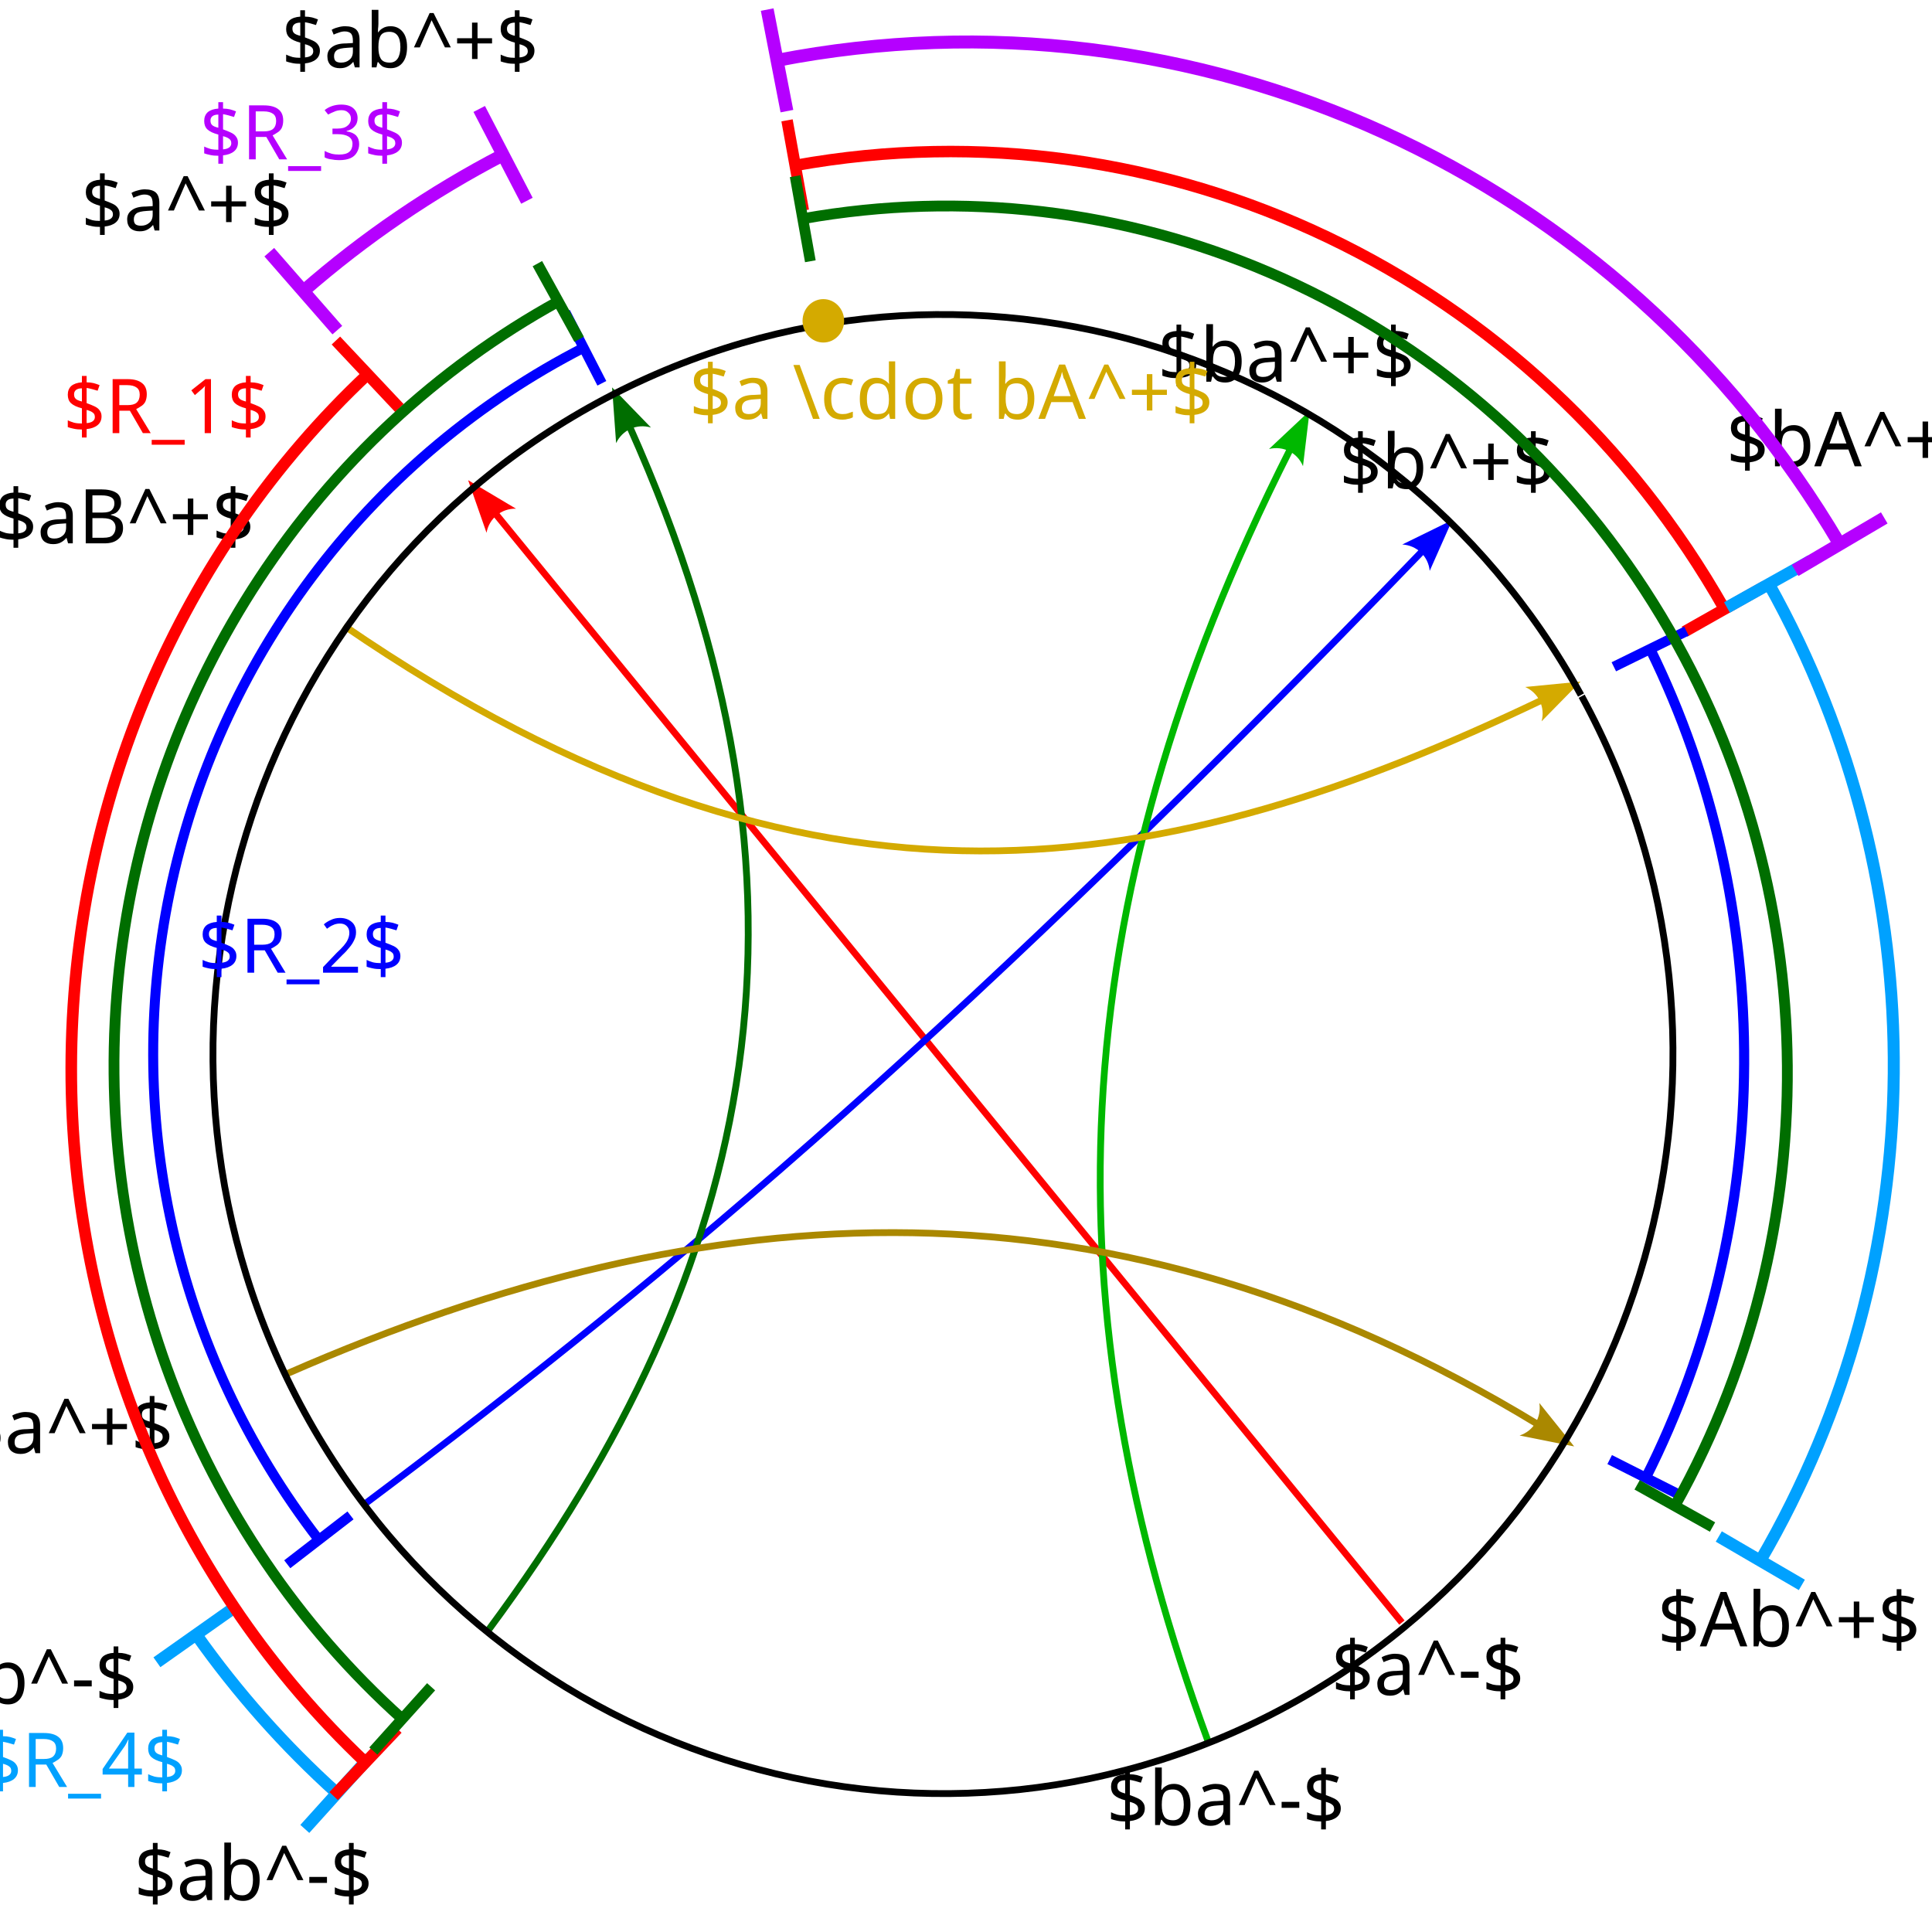
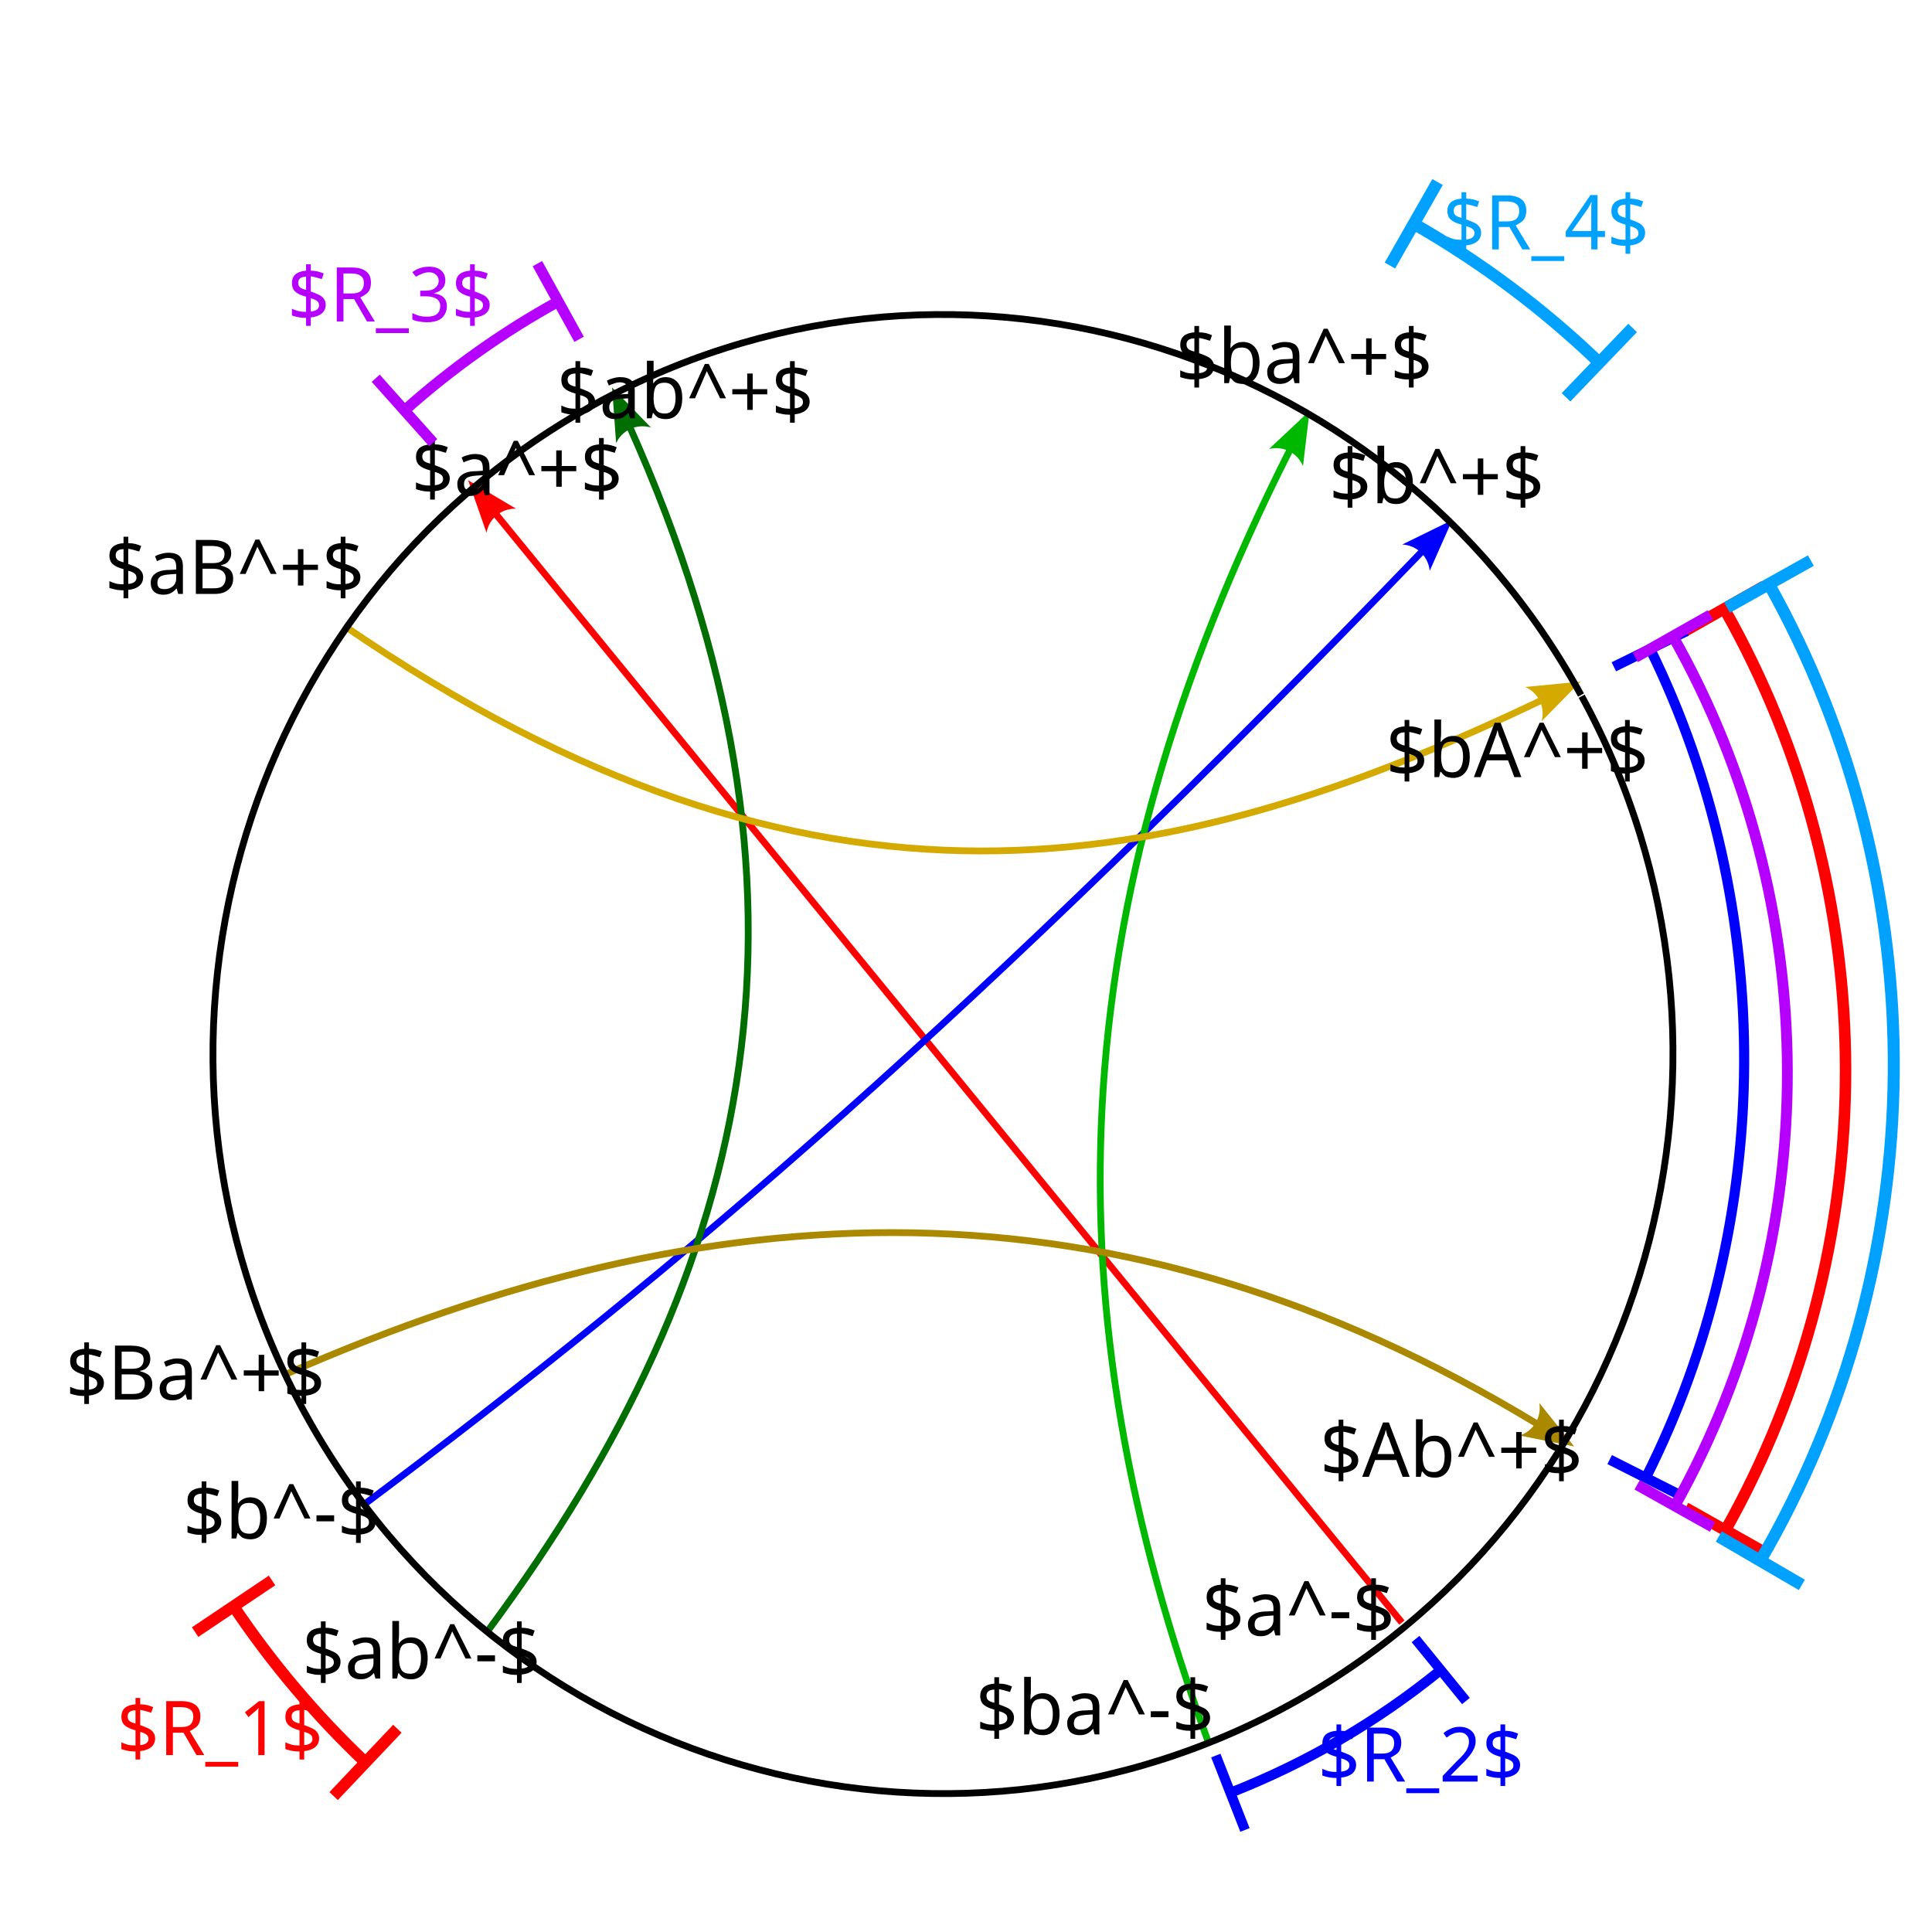
<svg xmlns="http://www.w3.org/2000/svg" width="3in" height="3in" viewBox="0 0 76.2 76.2" version="1.1" id="svg1">
  <defs id="defs1">
    <marker style="overflow:visible" id="marker5" refX="0" refY="0" orient="auto-start-reverse" markerWidth="1" markerHeight="1" viewBox="0 0 1 1" preserveAspectRatio="xMidYMid">
      <path transform="scale(0.7)" d="M -2,-4 9,0 -2,4 c 2,-2.33 2,-5.66 0,-8 z" style="fill:context-stroke;fill-rule:evenodd;stroke:none" id="path5" />
    </marker>
    <marker style="overflow:visible" id="marker4" refX="0" refY="0" orient="auto-start-reverse" markerWidth="1" markerHeight="1" viewBox="0 0 1 1" preserveAspectRatio="xMidYMid">
      <path transform="scale(0.7)" d="M -2,-4 9,0 -2,4 c 2,-2.33 2,-5.66 0,-8 z" style="fill:context-stroke;fill-rule:evenodd;stroke:none" id="path4" />
    </marker>
    <marker style="overflow:visible" id="marker3" refX="0" refY="0" orient="auto-start-reverse" markerWidth="1" markerHeight="1" viewBox="0 0 1 1" preserveAspectRatio="xMidYMid">
      <path transform="scale(0.7)" d="M -2,-4 9,0 -2,4 c 2,-2.33 2,-5.66 0,-8 z" style="fill:context-stroke;fill-rule:evenodd;stroke:none" id="path3" />
    </marker>
    <marker style="overflow:visible" id="marker2" refX="0" refY="0" orient="auto-start-reverse" markerWidth="1" markerHeight="1" viewBox="0 0 1 1" preserveAspectRatio="xMidYMid">
      <path transform="scale(0.7)" d="M -2,-4 9,0 -2,4 c 2,-2.33 2,-5.66 0,-8 z" style="fill:context-stroke;fill-rule:evenodd;stroke:none" id="path2" />
    </marker>
    <marker style="overflow:visible" id="marker1" refX="0" refY="0" orient="auto-start-reverse" markerWidth="1" markerHeight="1" viewBox="0 0 1 1" preserveAspectRatio="xMidYMid">
      <path transform="scale(0.7)" d="M -2,-4 9,0 -2,4 c 2,-2.33 2,-5.66 0,-8 z" style="fill:context-stroke;fill-rule:evenodd;stroke:none" id="path1" />
    </marker>
    <marker style="overflow:visible" id="ConcaveTriangle" refX="0" refY="0" orient="auto-start-reverse" markerWidth="1" markerHeight="1" viewBox="0 0 1 1" preserveAspectRatio="xMidYMid">
      <path transform="scale(0.7)" d="M -2,-4 9,0 -2,4 c 2,-2.33 2,-5.66 0,-8 z" style="fill:context-stroke;fill-rule:evenodd;stroke:none" id="path7" />
    </marker>
    <rect x="644.477" y="100.005" width="63.64" height="68.69" id="rect4" />
    <rect x="644.477" y="100.005" width="63.64" height="68.69" id="rect4-5" />
    <rect x="644.477" y="100.005" width="63.64" height="68.69" id="rect4-5-6" />
    <rect x="644.477" y="100.005" width="63.64" height="68.69" id="rect4-5-6-1" />
    <rect x="644.477" y="100.005" width="63.64" height="68.69" id="rect4-5-6-1-0" />
    <rect x="644.477" y="100.005" width="63.64" height="68.69" id="rect4-9" />
    <rect x="644.477" y="100.005" width="63.64" height="68.69" id="rect4-5-6-9" />
    <rect x="644.477" y="100.005" width="63.64" height="68.69" id="rect4-5-6-1-0-8" />
    <marker style="overflow:visible" id="marker2-0" refX="0" refY="0" orient="auto" markerWidth="1" markerHeight="1" viewBox="0 0 1 1" preserveAspectRatio="xMidYMid">
      <path style="fill:none;stroke:context-stroke;stroke-width:1" d="M 0,4 V -4" id="path2-0" />
    </marker>
    <marker style="overflow:visible" id="marker3-1" refX="0" refY="0" orient="auto" markerWidth="1" markerHeight="1" viewBox="0 0 1 1" preserveAspectRatio="xMidYMid">
      <path style="fill:none;stroke:context-stroke;stroke-width:1" d="M 0,4 V -4" id="path3-64" />
    </marker>
    <marker style="overflow:visible" id="marker11" refX="0" refY="0" orient="auto" markerWidth="1" markerHeight="1" viewBox="0 0 1 1" preserveAspectRatio="xMidYMid">
      <path style="fill:none;stroke:context-stroke;stroke-width:1" d="M 0,4 V -4" id="path11" />
    </marker>
    <marker style="overflow:visible" id="marker10" refX="0" refY="0" orient="auto" markerWidth="1" markerHeight="1" viewBox="0 0 1 1" preserveAspectRatio="xMidYMid">
      <path style="fill:none;stroke:context-stroke;stroke-width:1" d="M 0,4 V -4" id="path10" />
    </marker>
    <marker style="overflow:visible" id="marker9" refX="0" refY="0" orient="auto" markerWidth="1" markerHeight="1" viewBox="0 0 1 1" preserveAspectRatio="xMidYMid">
      <path style="fill:none;stroke:context-stroke;stroke-width:1" d="M 0,4 V -4" id="path9" />
    </marker>
    <marker style="overflow:visible" id="marker7" refX="0" refY="0" orient="auto" markerWidth="1" markerHeight="1" viewBox="0 0 1 1" preserveAspectRatio="xMidYMid">
      <path style="fill:none;stroke:context-stroke;stroke-width:1" d="M 0,4 V -4" id="path7-9" />
    </marker>
    <marker style="overflow:visible" id="marker11-1" refX="0" refY="0" orient="auto" markerWidth="1" markerHeight="1" viewBox="0 0 1 1" preserveAspectRatio="xMidYMid">
      <path style="fill:none;stroke:context-stroke;stroke-width:1" d="M 0,4 V -4" id="path11-1" />
    </marker>
    <marker style="overflow:visible" id="marker10-3" refX="0" refY="0" orient="auto" markerWidth="1" markerHeight="1" viewBox="0 0 1 1" preserveAspectRatio="xMidYMid">
      <path style="fill:none;stroke:context-stroke;stroke-width:1" d="M 0,4 V -4" id="path10-4" />
    </marker>
    <marker style="overflow:visible" id="marker11-1-2" refX="0" refY="0" orient="auto" markerWidth="1" markerHeight="1" viewBox="0 0 1 1" preserveAspectRatio="xMidYMid">
      <path style="fill:none;stroke:context-stroke;stroke-width:1" d="M 0,4 V -4" id="path11-1-3" />
    </marker>
    <marker style="overflow:visible" id="marker10-3-8" refX="0" refY="0" orient="auto" markerWidth="1" markerHeight="1" viewBox="0 0 1 1" preserveAspectRatio="xMidYMid">
      <path style="fill:none;stroke:context-stroke;stroke-width:1" d="M 0,4 V -4" id="path10-4-1" />
    </marker>
    <marker style="overflow:visible" id="Stop" refX="0" refY="0" orient="auto" markerWidth="1" markerHeight="1" viewBox="0 0 1 1" preserveAspectRatio="xMidYMid">
      <path style="fill:none;stroke:context-stroke;stroke-width:1" d="M 0,4 V -4" id="path23" />
    </marker>
    <marker style="overflow:visible" id="marker1-8" refX="0" refY="0" orient="auto" markerWidth="1" markerHeight="1" viewBox="0 0 1 1" preserveAspectRatio="xMidYMid">
      <path style="fill:none;stroke:context-stroke;stroke-width:1" d="M 0,4 V -4" id="path1-1" />
    </marker>
    <marker style="overflow:visible" id="marker11-1-2-9" refX="0" refY="0" orient="auto" markerWidth="1" markerHeight="1" viewBox="0 0 1 1" preserveAspectRatio="xMidYMid">
      <path style="fill:none;stroke:context-stroke;stroke-width:1" d="M 0,4 V -4" id="path11-1-3-1" />
    </marker>
    <marker style="overflow:visible" id="marker10-3-8-6" refX="0" refY="0" orient="auto" markerWidth="1" markerHeight="1" viewBox="0 0 1 1" preserveAspectRatio="xMidYMid">
      <path style="fill:none;stroke:context-stroke;stroke-width:1" d="M 0,4 V -4" id="path10-4-1-0" />
    </marker>
-     <marker style="overflow:visible" id="marker11-1-2-9-1" refX="0" refY="0" orient="auto" markerWidth="1" markerHeight="1" viewBox="0 0 1 1" preserveAspectRatio="xMidYMid">
-       <path style="fill:none;stroke:context-stroke;stroke-width:1" d="M 0,4 V -4" id="path11-1-3-1-2" />
-     </marker>
-     <marker style="overflow:visible" id="marker10-3-8-6-9" refX="0" refY="0" orient="auto" markerWidth="1" markerHeight="1" viewBox="0 0 1 1" preserveAspectRatio="xMidYMid">
-       <path style="fill:none;stroke:context-stroke;stroke-width:1" d="M 0,4 V -4" id="path10-4-1-0-8" />
-     </marker>
-     <marker style="overflow:visible" id="marker11-1-2-9-1-1" refX="0" refY="0" orient="auto" markerWidth="1" markerHeight="1" viewBox="0 0 1 1" preserveAspectRatio="xMidYMid">
-       <path style="fill:none;stroke:context-stroke;stroke-width:1" d="M 0,4 V -4" id="path11-1-3-1-2-8" />
-     </marker>
-     <marker style="overflow:visible" id="marker10-3-8-6-9-1" refX="0" refY="0" orient="auto" markerWidth="1" markerHeight="1" viewBox="0 0 1 1" preserveAspectRatio="xMidYMid">
-       <path style="fill:none;stroke:context-stroke;stroke-width:1" d="M 0,4 V -4" id="path10-4-1-0-8-0" />
-     </marker>
    <marker style="overflow:visible" id="marker11-1-2-9-9" refX="0" refY="0" orient="auto" markerWidth="1" markerHeight="1" viewBox="0 0 1 1" preserveAspectRatio="xMidYMid">
      <path style="fill:none;stroke:context-stroke;stroke-width:1" d="M 0,4 V -4" id="path11-1-3-1-5" />
    </marker>
    <marker style="overflow:visible" id="marker10-3-8-6-6" refX="0" refY="0" orient="auto" markerWidth="1" markerHeight="1" viewBox="0 0 1 1" preserveAspectRatio="xMidYMid">
      <path style="fill:none;stroke:context-stroke;stroke-width:1" d="M 0,4 V -4" id="path10-4-1-0-5" />
    </marker>
  </defs>
  <g id="layer1" transform="translate(-12.10939,6.048508)">
    <path style="fill:#ff0000;stroke:#ff0000;stroke-width:0.268;stroke-dasharray:none;marker-start:url(#marker2)" d="M 31.642,14.199 67.402,57.947" id="path2-7" />
    <path style="fill:none;stroke:#0000ff;stroke-width:0.268;stroke-dasharray:none;stroke-opacity:1;marker-end:url(#marker3)" d="M 26.502,53.266 C 38.953,43.932 50.467,34.118 68.218,15.677" id="path3-6" />
    <path style="fill:none;stroke:#006e00;stroke-width:0.269;stroke-dasharray:none;stroke-opacity:1;marker-start:url(#ConcaveTriangle)" d="m 36.943,10.778 c 8.232,18.385 5.114,33.057 -5.559,47.45" id="path4-0" />
    <path style="fill:none;stroke:#00b800;stroke-width:0.268;stroke-dasharray:none;stroke-opacity:1;marker-start:url(#marker1)" d="M 63,11.664 C 53.773,29.918 53.515,45.623 59.756,62.629" id="path5-7" />
    <path style="fill:none;stroke:#d4aa00;stroke-width:0.268;stroke-dasharray:none;stroke-opacity:1;marker-end:url(#marker4)" d="m 25.673,18.626 c 18.595,12.761 32.552,9.962 47.253,2.936" id="path6-5" />
    <path style="fill:none;stroke:#aa8800;stroke-width:0.268;stroke-dasharray:none;stroke-opacity:1;marker-end:url(#marker5)" d="M 23.462,48.117 C 40.166,40.812 56.049,39.972 72.753,50.123" id="path7-3" />
    <path style="fill:none;stroke:#000000;stroke-width:0.268;stroke-dasharray:none;stroke-opacity:1" id="path15-3" d="M 74.492,21.411 A 28.787,29.163 0 0 1 63.244,61.039 28.787,29.163 0 0 1 24.123,49.663 28.787,29.163 0 0 1 35.334,10.024 28.787,29.163 0 0 1 74.466,21.364" />
-     <text xml:space="preserve" style="font-style:normal;font-weight:normal;font-size:2.953px;line-height:1.25;font-family:sans-serif;text-align:center;text-anchor:middle;fill:#000000;fill-opacity:1;stroke:none;stroke-width:0.093" x="65.332" y="8.925" id="text1461-1" transform="scale(0.9909393,1.009143)">
-       <tspan id="tspan1459-1" x="65.332" y="8.925" style="font-size:2.953px;text-align:center;text-anchor:middle;stroke-width:0.093">$ba^+$</tspan>
+     <text xml:space="preserve" style="font-style:normal;font-weight:normal;font-size:2.953px;line-height:1.25;font-family:sans-serif;text-align:center;text-anchor:middle;fill:#000000;fill-opacity:1;stroke:none;stroke-width:0.093" x="66.042" y="8.983" id="text1461-1" transform="scale(0.9909393,1.009143)">
+       <tspan id="tspan1459-1" x="66.042" y="8.983" style="font-size:2.953px;text-align:center;text-anchor:middle;stroke-width:0.093">$ba^+$</tspan>
    </text>
-     <text xml:space="preserve" style="font-style:normal;font-weight:normal;font-size:2.953px;line-height:1.25;font-family:sans-serif;text-align:center;text-anchor:middle;fill:#000000;fill-opacity:1;stroke:none;stroke-width:0.093" x="62.919" y="65.338" id="text1461-1-9" transform="scale(0.9909393,1.009143)">
-       <tspan id="tspan1459-1-5" x="62.919" y="65.338" style="font-size:2.953px;text-align:center;text-anchor:middle;stroke-width:0.093">$ba^-$</tspan>
+     <text xml:space="preserve" style="font-style:normal;font-weight:normal;font-size:2.953px;line-height:1.25;font-family:sans-serif;text-align:center;text-anchor:middle;fill:#000000;fill-opacity:1;stroke:none;stroke-width:0.093" x="57.711" y="61.792" id="text1461-1-9" transform="scale(0.9909393,1.009143)">
+       <tspan id="tspan1459-1-5" x="57.711" y="61.792" style="font-size:2.953px;text-align:center;text-anchor:middle;stroke-width:0.093">$ba^-$</tspan>
    </text>
-     <text xml:space="preserve" style="font-style:normal;font-weight:normal;font-size:2.953px;line-height:1.25;font-family:sans-serif;text-align:center;text-anchor:middle;fill:#000000;fill-opacity:1;stroke:none;stroke-width:0.093" x="30.458" y="-3.359" id="text1461-1-6" transform="scale(0.9909393,1.009143)">
-       <tspan id="tspan1459-1-8" x="30.458" y="-3.359" style="font-size:2.953px;text-align:center;text-anchor:middle;stroke-width:0.093">$ab^+$</tspan>
+     <text xml:space="preserve" style="font-style:normal;font-weight:normal;font-size:2.953px;line-height:1.25;font-family:sans-serif;text-align:center;text-anchor:middle;fill:#000000;fill-opacity:1;stroke:none;stroke-width:0.093" x="41.408" y="10.357" id="text1461-1-6" transform="scale(0.9909393,1.009143)">
+       <tspan id="tspan1459-1-8" x="41.408" y="10.357" style="font-size:2.953px;text-align:center;text-anchor:middle;stroke-width:0.093">$ab^+$</tspan>
    </text>
-     <text xml:space="preserve" style="font-style:normal;font-weight:normal;font-size:2.953px;line-height:1.25;font-family:sans-serif;text-align:center;text-anchor:middle;fill:#000000;fill-opacity:1;stroke:none;stroke-width:0.093" x="24.22" y="68.269" id="text1461-1-6-0" transform="scale(0.9909393,1.009143)">
-       <tspan id="tspan1459-1-8-5" x="24.22" y="68.269" style="font-size:2.953px;text-align:center;text-anchor:middle;stroke-width:0.093">$ab^-$</tspan>
+     <text xml:space="preserve" style="font-style:normal;font-weight:normal;font-size:2.953px;line-height:1.25;font-family:sans-serif;text-align:center;text-anchor:middle;fill:#000000;fill-opacity:1;stroke:none;stroke-width:0.093" x="30.908" y="59.61" id="text1461-1-6-0" transform="scale(0.9909393,1.009143)">
+       <tspan id="tspan1459-1-8-5" x="30.908" y="59.61" style="font-size:2.953px;text-align:center;text-anchor:middle;stroke-width:0.093">$ab^-$</tspan>
    </text>
-     <text xml:space="preserve" style="font-style:normal;font-weight:normal;font-size:2.953px;line-height:1.25;font-family:sans-serif;text-align:center;text-anchor:middle;fill:#00a1ff;fill-opacity:1;stroke:none;stroke-width:0.093" x="17.43" y="63.85" id="text1461-1-6-0-1" transform="scale(0.9909393,1.009143)">
-       <tspan id="tspan1459-1-8-5-5" x="17.43" y="63.85" style="font-size:2.953px;text-align:center;text-anchor:middle;stroke-width:0.093;fill:#00a1ff;fill-opacity:1">$R_4$</tspan>
+     <text xml:space="preserve" style="font-style:normal;font-weight:normal;font-size:2.953px;line-height:1.25;font-family:sans-serif;text-align:center;text-anchor:middle;fill:#00a1ff;fill-opacity:1;stroke:none;stroke-width:0.093" x="75.669" y="3.756" id="text1461-1-6-0-1" transform="scale(0.9909393,1.009143)">
+       <tspan id="tspan1459-1-8-5-5" x="75.669" y="3.756" style="font-size:2.953px;text-align:center;text-anchor:middle;fill:#00a1ff;fill-opacity:1;stroke-width:0.093">$R_4$</tspan>
    </text>
-     <text xml:space="preserve" style="font-style:normal;font-weight:normal;font-size:2.953px;line-height:1.25;font-family:sans-serif;text-align:center;text-anchor:middle;fill:#0000ff;fill-opacity:1;stroke:none;stroke-width:0.093" x="26.125" y="32.023" id="text1461-1-6-0-1-6" transform="scale(0.9909393,1.009143)">
-       <tspan id="tspan1459-1-8-5-5-7" x="26.125" y="32.023" style="font-size:2.953px;text-align:center;text-anchor:middle;fill:#0000ff;fill-opacity:1;stroke-width:0.093">$R_2$</tspan>
+     <text xml:space="preserve" style="font-style:normal;font-weight:normal;font-size:2.953px;line-height:1.25;font-family:sans-serif;text-align:center;text-anchor:middle;fill:#0000ff;fill-opacity:1;stroke:none;stroke-width:0.093" x="70.691" y="63.639" id="text1461-1-6-0-1-6" transform="scale(0.9909393,1.009143)">
+       <tspan id="tspan1459-1-8-5-5-7" x="70.691" y="63.639" style="font-size:2.953px;text-align:center;text-anchor:middle;fill:#0000ff;fill-opacity:1;stroke-width:0.093">$R_2$</tspan>
    </text>
-     <text xml:space="preserve" style="font-style:normal;font-weight:normal;font-size:2.953px;line-height:1.25;font-family:sans-serif;text-align:center;text-anchor:middle;fill:#000000;fill-opacity:1;stroke:none;stroke-width:0.093" x="15.685" y="60.589" id="text1461-5-2" transform="scale(0.9909393,1.009143)">
-       <tspan id="tspan1459-0-8" x="15.685" y="60.589" style="font-size:2.953px;text-align:center;text-anchor:middle;stroke-width:0.093">$b^-$</tspan>
+     <text xml:space="preserve" style="font-style:normal;font-weight:normal;font-size:2.953px;line-height:1.25;font-family:sans-serif;text-align:center;text-anchor:middle;fill:#000000;fill-opacity:1;stroke:none;stroke-width:0.093" x="25.332" y="54.138" id="text1461-5-2" transform="scale(0.9909393,1.009143)">
+       <tspan id="tspan1459-0-8" x="25.332" y="54.138" style="font-size:2.953px;text-align:center;text-anchor:middle;stroke-width:0.093">$b^-$</tspan>
    </text>
-     <text xml:space="preserve" style="font-style:normal;font-weight:normal;font-size:2.953px;line-height:1.25;font-family:sans-serif;text-align:center;text-anchor:middle;fill:#000000;fill-opacity:1;stroke:none;stroke-width:0.093" x="71.731" y="13.093" id="text1461-5-3" transform="scale(0.9909393,1.009143)">
-       <tspan id="tspan1459-0-1" x="71.731" y="13.093" style="font-size:2.953px;text-align:center;text-anchor:middle;stroke-width:0.093">$b^+$</tspan>
+     <text xml:space="preserve" style="font-style:normal;font-weight:normal;font-size:2.953px;line-height:1.25;font-family:sans-serif;text-align:center;text-anchor:middle;fill:#000000;fill-opacity:1;stroke:none;stroke-width:0.093" x="71.316" y="13.675" id="text1461-5-3" transform="scale(0.9909393,1.009143)">
+       <tspan id="tspan1459-0-1" x="71.316" y="13.675" style="font-size:2.953px;text-align:center;text-anchor:middle;stroke-width:0.093">$b^+$</tspan>
    </text>
-     <text xml:space="preserve" style="font-style:normal;font-weight:normal;font-size:2.953px;line-height:1.25;font-family:sans-serif;text-align:center;text-anchor:middle;fill:#000000;fill-opacity:1;stroke:none;stroke-width:0.093" x="21.577" y="3.017" id="text1461-5-3-3" transform="scale(0.9909393,1.009143)">
-       <tspan id="tspan1459-0-1-9" x="21.577" y="3.017" style="font-size:2.953px;text-align:center;text-anchor:middle;stroke-width:0.093">$a^+$</tspan>
+     <text xml:space="preserve" style="font-style:normal;font-weight:normal;font-size:2.953px;line-height:1.25;font-family:sans-serif;text-align:center;text-anchor:middle;fill:#000000;fill-opacity:1;stroke:none;stroke-width:0.093" x="34.716" y="13.362" id="text1461-5-3-3" transform="scale(0.9909393,1.009143)">
+       <tspan id="tspan1459-0-1-9" x="34.716" y="13.362" style="font-size:2.953px;text-align:center;text-anchor:middle;stroke-width:0.093">$a^+$</tspan>
    </text>
-     <text xml:space="preserve" style="font-style:normal;font-weight:normal;font-size:2.953px;line-height:1.25;font-family:sans-serif;text-align:center;text-anchor:middle;fill:#000000;fill-opacity:1;stroke:none;stroke-width:0.093" x="70.963" y="60.252" id="text1461-5-3-3-0" transform="scale(0.9909393,1.009143)">
-       <tspan id="tspan1459-0-1-9-0" x="70.963" y="60.252" style="font-size:2.953px;text-align:center;text-anchor:middle;stroke-width:0.093">$a^-$</tspan>
+     <text xml:space="preserve" style="font-style:normal;font-weight:normal;font-size:2.953px;line-height:1.25;font-family:sans-serif;text-align:center;text-anchor:middle;fill:#000000;fill-opacity:1;stroke:none;stroke-width:0.093" x="65.814" y="57.927" id="text1461-5-3-3-0" transform="scale(0.9909393,1.009143)">
+       <tspan id="tspan1459-0-1-9-0" x="65.814" y="57.927" style="font-size:2.953px;text-align:center;text-anchor:middle;stroke-width:0.093">$a^-$</tspan>
    </text>
-     <text xml:space="preserve" style="font-style:normal;font-weight:normal;font-size:2.953px;line-height:1.25;font-family:sans-serif;text-align:center;text-anchor:middle;fill:#ff0000;fill-opacity:1;stroke:none;stroke-width:0.093" x="20.758" y="10.936" id="text1461-5-3-3-0-1" transform="scale(0.9909393,1.009143)">
-       <tspan id="tspan1459-0-1-9-0-9" x="20.758" y="10.936" style="font-size:2.953px;text-align:center;text-anchor:middle;fill:#ff0000;fill-opacity:1;stroke-width:0.093">$R_1$</tspan>
+     <text xml:space="preserve" style="font-style:normal;font-weight:normal;font-size:2.953px;line-height:1.25;font-family:sans-serif;text-align:center;text-anchor:middle;fill:#ff0000;fill-opacity:1;stroke:none;stroke-width:0.093" x="22.889" y="62.602" id="text1461-5-3-3-0-1" transform="scale(0.9909393,1.009143)">
+       <tspan id="tspan1459-0-1-9-0-9" x="22.889" y="62.602" style="font-size:2.953px;text-align:center;text-anchor:middle;fill:#ff0000;fill-opacity:1;stroke-width:0.093">$R_1$</tspan>
    </text>
-     <text xml:space="preserve" style="font-style:normal;font-weight:normal;font-size:2.953px;line-height:1.25;font-family:sans-serif;text-align:center;text-anchor:middle;fill:#b500ff;fill-opacity:1;stroke:none;stroke-width:0.093" x="26.189" y="0.235" id="text1461-5-3-3-0-1-1" transform="scale(0.9909393,1.009143)">
-       <tspan id="tspan1459-0-1-9-0-9-5" x="26.189" y="0.235" style="font-size:2.953px;text-align:center;text-anchor:middle;fill:#b500ff;fill-opacity:1;stroke-width:0.093">$R_3$</tspan>
+     <text xml:space="preserve" style="font-style:normal;font-weight:normal;font-size:2.953px;line-height:1.25;font-family:sans-serif;text-align:center;text-anchor:middle;fill:#b500ff;fill-opacity:1;stroke:none;stroke-width:0.093" x="29.681" y="6.57" id="text1461-5-3-3-0-1-1" transform="scale(0.9909393,1.009143)">
+       <tspan id="tspan1459-0-1-9-0-9-5" x="29.681" y="6.57" style="font-size:2.953px;text-align:center;text-anchor:middle;fill:#b500ff;fill-opacity:1;stroke-width:0.093">$R_3$</tspan>
    </text>
-     <text xml:space="preserve" style="font-style:normal;font-weight:normal;font-size:2.953px;line-height:1.25;font-family:sans-serif;text-align:center;text-anchor:middle;fill:#000000;fill-opacity:1;stroke:none;stroke-width:0.093" x="19.092" y="15.244" id="text1461-8" transform="scale(0.9909393,1.009143)">
-       <tspan id="tspan1459-8" x="19.092" y="15.244" style="font-size:2.953px;text-align:center;text-anchor:middle;stroke-width:0.093">$aB^+$</tspan>
+     <text xml:space="preserve" style="font-style:normal;font-weight:normal;font-size:2.953px;line-height:1.25;font-family:sans-serif;text-align:center;text-anchor:middle;fill:#000000;fill-opacity:1;stroke:none;stroke-width:0.093" x="23.471" y="17.22" id="text1461-8" transform="scale(0.9909393,1.009143)">
+       <tspan id="tspan1459-8" x="23.471" y="17.22" style="font-size:2.953px;text-align:center;text-anchor:middle;stroke-width:0.093">$aB^+$</tspan>
    </text>
-     <text xml:space="preserve" style="font-style:normal;font-weight:normal;font-size:2.953px;line-height:1.25;font-family:sans-serif;text-align:center;text-anchor:middle;fill:#000000;fill-opacity:1;stroke:none;stroke-width:0.093" x="88.076" y="12.231" id="text1461-8-4" transform="scale(0.9909393,1.009143)">
-       <tspan id="tspan1459-8-0" x="88.076" y="12.231" style="font-size:2.953px;text-align:center;text-anchor:middle;stroke-width:0.093">$bA^+$</tspan>
+     <text xml:space="preserve" style="font-style:normal;font-weight:normal;font-size:2.953px;line-height:1.25;font-family:sans-serif;text-align:center;text-anchor:middle;fill:#000000;fill-opacity:1;stroke:none;stroke-width:0.093" x="74.523" y="24.378" id="text1461-8-4" transform="scale(0.9909393,1.009143)">
+       <tspan id="tspan1459-8-0" x="74.523" y="24.378" style="font-size:2.953px;text-align:center;text-anchor:middle;stroke-width:0.093">$bA^+$</tspan>
    </text>
-     <text xml:space="preserve" style="font-style:normal;font-weight:normal;font-size:2.953px;line-height:1.25;font-family:sans-serif;text-align:center;text-anchor:middle;fill:#000000;fill-opacity:1;stroke:none;stroke-width:0.093" x="15.873" y="50.8" id="text1461-8-4-7" transform="scale(0.9909393,1.009143)">
-       <tspan id="tspan1459-8-0-8" x="15.873" y="50.8" style="font-size:2.953px;text-align:center;text-anchor:middle;stroke-width:0.093">$Ba^+$</tspan>
+     <text xml:space="preserve" style="font-style:normal;font-weight:normal;font-size:2.953px;line-height:1.25;font-family:sans-serif;text-align:center;text-anchor:middle;fill:#000000;fill-opacity:1;stroke:none;stroke-width:0.093" x="21.91" y="48.708" id="text1461-8-4-7" transform="scale(0.9909393,1.009143)">
+       <tspan id="tspan1459-8-0-8" x="21.91" y="48.708" style="font-size:2.953px;text-align:center;text-anchor:middle;stroke-width:0.093">$Ba^+$</tspan>
    </text>
-     <text xml:space="preserve" style="font-style:normal;font-weight:normal;font-size:2.953px;line-height:1.25;font-family:sans-serif;text-align:center;text-anchor:middle;fill:#000000;fill-opacity:1;stroke:none;stroke-width:0.093" x="85.336" y="58.352" id="text1461-8-4-7-8" transform="scale(0.9909393,1.009143)">
-       <tspan id="tspan1459-8-0-8-9" x="85.336" y="58.352" style="font-size:2.953px;text-align:center;text-anchor:middle;stroke-width:0.093">$Ab^+$</tspan>
+     <text xml:space="preserve" style="font-style:normal;font-weight:normal;font-size:2.953px;line-height:1.25;font-family:sans-serif;text-align:center;text-anchor:middle;fill:#000000;fill-opacity:1;stroke:none;stroke-width:0.093" x="71.901" y="51.726" id="text1461-8-4-7-8" transform="scale(0.9909393,1.009143)">
+       <tspan id="tspan1459-8-0-8-9" x="71.901" y="51.726" style="font-size:2.953px;text-align:center;text-anchor:middle;stroke-width:0.093">$Ab^+$</tspan>
    </text>
-     <path style="fill:none;stroke:#ff0000;stroke-width:0.452;stroke-miterlimit:4;stroke-dasharray:none;stroke-opacity:1;marker-start:url(#marker11);marker-end:url(#marker10)" id="path833-9-6-8-5" d="M 43.472,0.477 A 35.314,36.243 0 0 1 80.125,17.974" />
+     <path style="fill:none;stroke:#ff0000;stroke-width:0.452;stroke-miterlimit:4;stroke-dasharray:none;stroke-opacity:1;marker-start:url(#marker11);marker-end:url(#marker10)" id="path833-9-6-8-5" d="m 80.117,17.96 a 35.314,36.243 0 0 1 0.044,36.349" />
    <path style="fill:none;stroke:#0000ff;stroke-width:0.399;stroke-miterlimit:4;stroke-dasharray:none;stroke-opacity:1;marker-start:url(#marker11-1);marker-end:url(#marker10-3)" id="path833-9-6-8-5-8" d="M 77.193,19.547 A 29.799,33.477 0 0 1 77.021,52.238" />
-     <path style="fill:none;stroke:#0000ff;stroke-width:0.394;stroke-miterlimit:4;stroke-dasharray:none;stroke-opacity:1;marker-start:url(#marker11-1-2);marker-end:url(#marker10-3-8)" id="path833-9-6-8-5-8-4" d="M 24.686,54.684 A 31.161,31.28 0 0 1 18.898,28.712 31.161,31.28 0 0 1 35.127,7.667" />
-     <path style="fill:none;stroke:#00a1ff;stroke-width:0.474;stroke-miterlimit:4;stroke-dasharray:none;stroke-opacity:1;marker-start:url(#marker11-1-2-9);marker-end:url(#marker10-3-8-6)" id="path833-9-6-8-5-8-4-4" d="M 25.401,64.677 A 37.077,38.076 0 0 1 19.847,58.419" />
+     <path style="fill:none;stroke:#0000ff;stroke-width:0.394;stroke-miterlimit:4;stroke-dasharray:none;stroke-opacity:1;marker-start:url(#marker11-1-2);marker-end:url(#marker10-3-8)" id="path833-9-6-8-5-8-4" d="m 68.933,59.819 a 31.161,31.28 0 0 1 -8.296,4.841" />
+     <path style="fill:none;stroke:#00a1ff;stroke-width:0.474;stroke-miterlimit:4;stroke-dasharray:none;stroke-opacity:1;marker-start:url(#marker11-1-2-9);marker-end:url(#marker10-3-8-6)" id="path833-9-6-8-5-8-4-4" d="M 67.869,2.778 A 37.077,38.076 0 0 1 75.188,8.254" />
    <path style="fill:none;stroke:#00a1ff;stroke-width:0.474;stroke-miterlimit:4;stroke-dasharray:none;stroke-opacity:1;marker-start:url(#marker11-1-2-9-9);marker-end:url(#marker10-3-8-6-6)" id="path833-9-6-8-5-8-4-4-4" d="M 81.878,16.987 A 37.077,38.076 0 0 1 81.538,55.507" />
-     <path style="fill:none;stroke:#b500ff;stroke-width:0.51;stroke-miterlimit:4;stroke-dasharray:none;stroke-opacity:1;marker-start:url(#marker11-1-2-9-1);marker-end:url(#marker10-3-8-6-9)" id="path833-9-6-8-5-8-4-4-1" d="M 24.072,5.435 A 40.091,40.742 0 0 1 31.951,0.059" />
-     <path style="fill:none;stroke:#b500ff;stroke-width:0.51;stroke-miterlimit:4;stroke-dasharray:none;stroke-opacity:1;marker-start:url(#marker11-1-2-9-1-1);marker-end:url(#marker10-3-8-6-9-1)" id="path833-9-6-8-5-8-4-4-1-5" d="M 42.757,-3.668 A 40.091,40.742 0 0 1 84.669,15.414" />
-     <path style="fill:none;stroke:#ff0000;stroke-width:0.457;stroke-miterlimit:4;stroke-dasharray:none;stroke-opacity:1;marker-start:url(#marker9);marker-end:url(#marker7)" id="path833-9-6" d="M 26.525,63.463 A 35.385,36.912 0 0 1 14.92,36.069 35.385,36.912 0 0 1 26.61,8.714" />
-     <path style="fill:none;stroke:#006e00;stroke-width:0.426;stroke-miterlimit:4;stroke-dasharray:none;stroke-opacity:1;marker-start:url(#Stop);marker-end:url(#marker1-8)" id="path833-9" d="M 27.974,61.747 A 33.175,34.187 0 0 1 16.817,32.131 33.175,34.187 0 0 1 34.127,5.842" />
-     <path style="fill:none;stroke:#006e00;stroke-width:0.426;stroke-miterlimit:4;stroke-dasharray:none;stroke-opacity:1;marker-start:url(#marker2-0);marker-end:url(#marker3-1)" id="path833-9-6-8" d="M 43.771,2.578 A 33.175,34.187 0 0 1 76.632,16.694 33.175,34.187 0 0 1 78.166,53.347" />
-     <text xml:space="preserve" style="font-style:normal;font-weight:normal;font-size:2.953px;line-height:1.25;font-family:sans-serif;fill:#d4aa00;fill-opacity:1;stroke:none;stroke-width:0.134" x="39.596" y="10.393" id="text1461-1-9-5-9" transform="scale(0.9922049,1.007856)">
-       <tspan id="tspan1459-1-5-6-7" x="39.596" y="10.393" style="font-size:2.953px;fill:#d4aa00;fill-opacity:1;stroke-width:0.134">$a \cdot bA^+$</tspan>
-     </text>
-     <ellipse style="fill:#d4aa00;fill-opacity:1;stroke-width:0.293" id="path4-3" cx="44.583" cy="6.605" rx="0.82" ry="0.856" />
+     <path style="fill:none;stroke:#ff0000;stroke-width:0.457;stroke-miterlimit:4;stroke-dasharray:none;stroke-opacity:1;marker-start:url(#marker9);marker-end:url(#marker7)" id="path833-9-6" d="M 26.525,63.463 A 35.385,36.912 0 0 1 21.322,57.305" />
+     <path style="fill:none;stroke:#b500ff;stroke-width:0.426;stroke-miterlimit:4;stroke-dasharray:none;stroke-opacity:1;marker-start:url(#Stop);marker-end:url(#marker1-8)" id="path833-9" d="M 28.062,10.141 A 33.175,34.187 0 0 1 34.127,5.842" />
+     <path style="fill:none;stroke:#b500ff;stroke-width:0.426;stroke-miterlimit:4;stroke-dasharray:none;stroke-opacity:1;marker-start:url(#marker2-0);marker-end:url(#marker3-1)" id="path833-9-6-8" d="m 78.088,19.042 a 33.175,34.187 0 0 1 0.078,34.305" />
  </g>
</svg>
